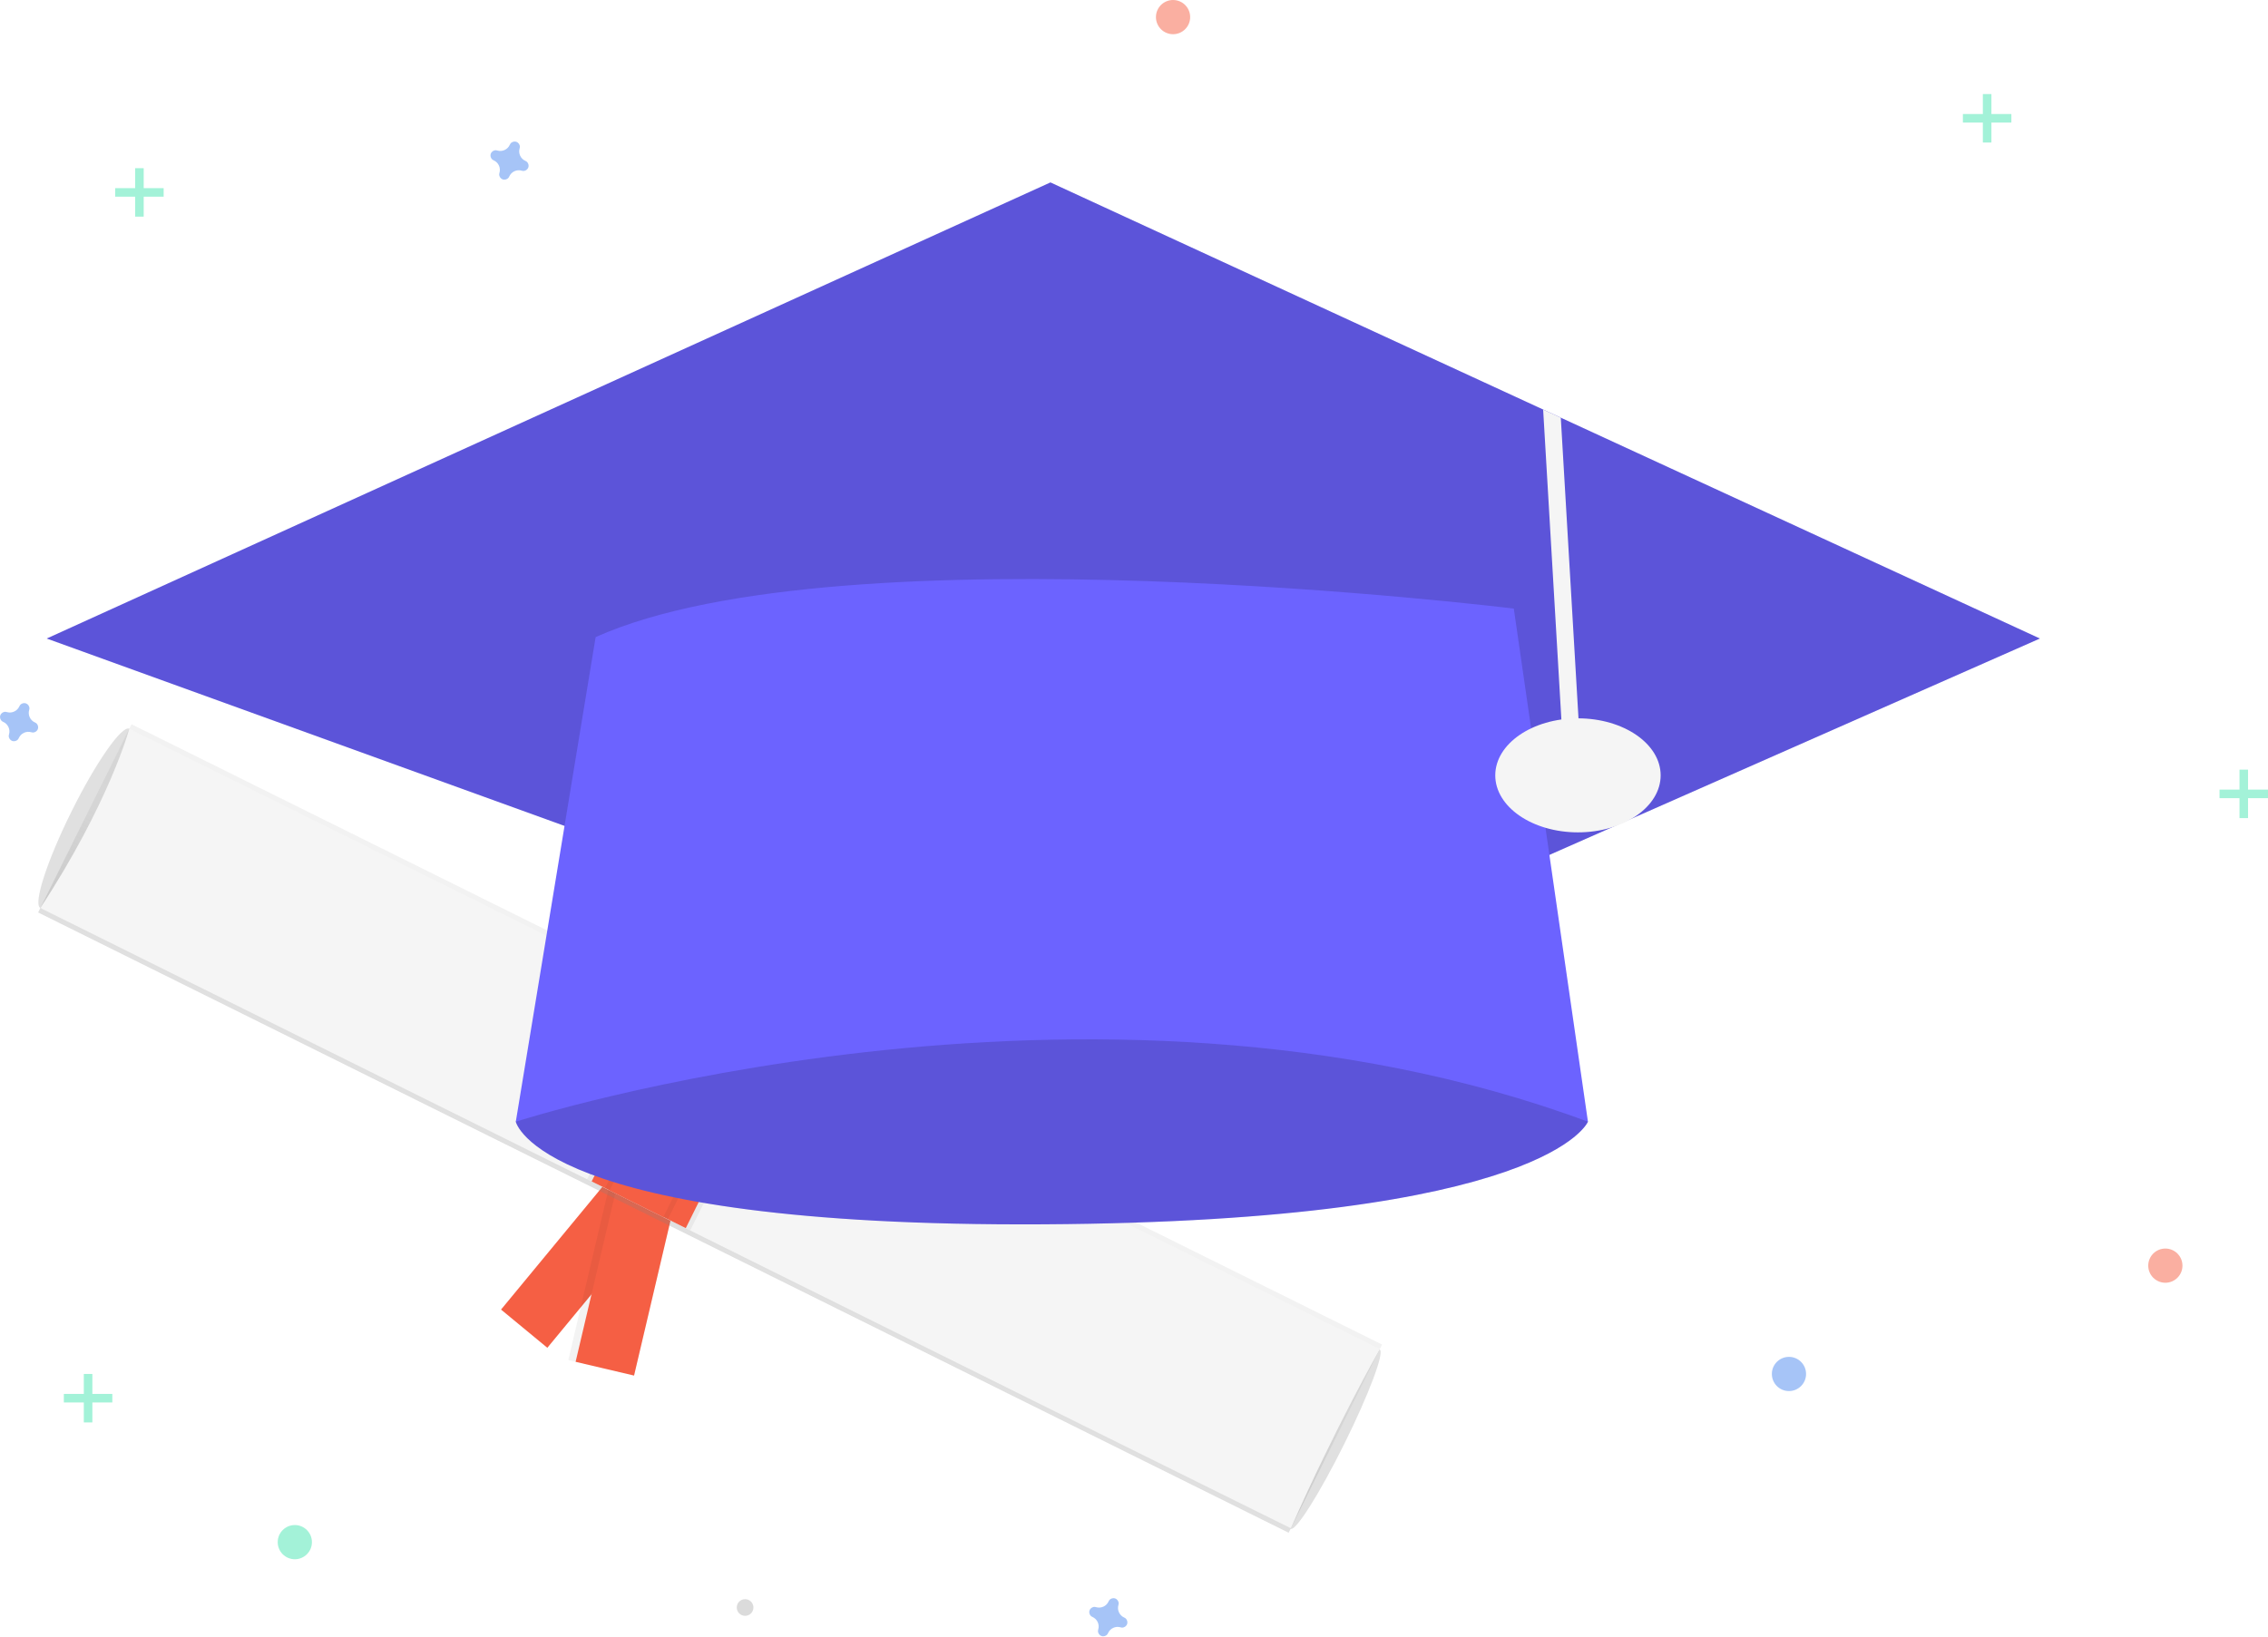
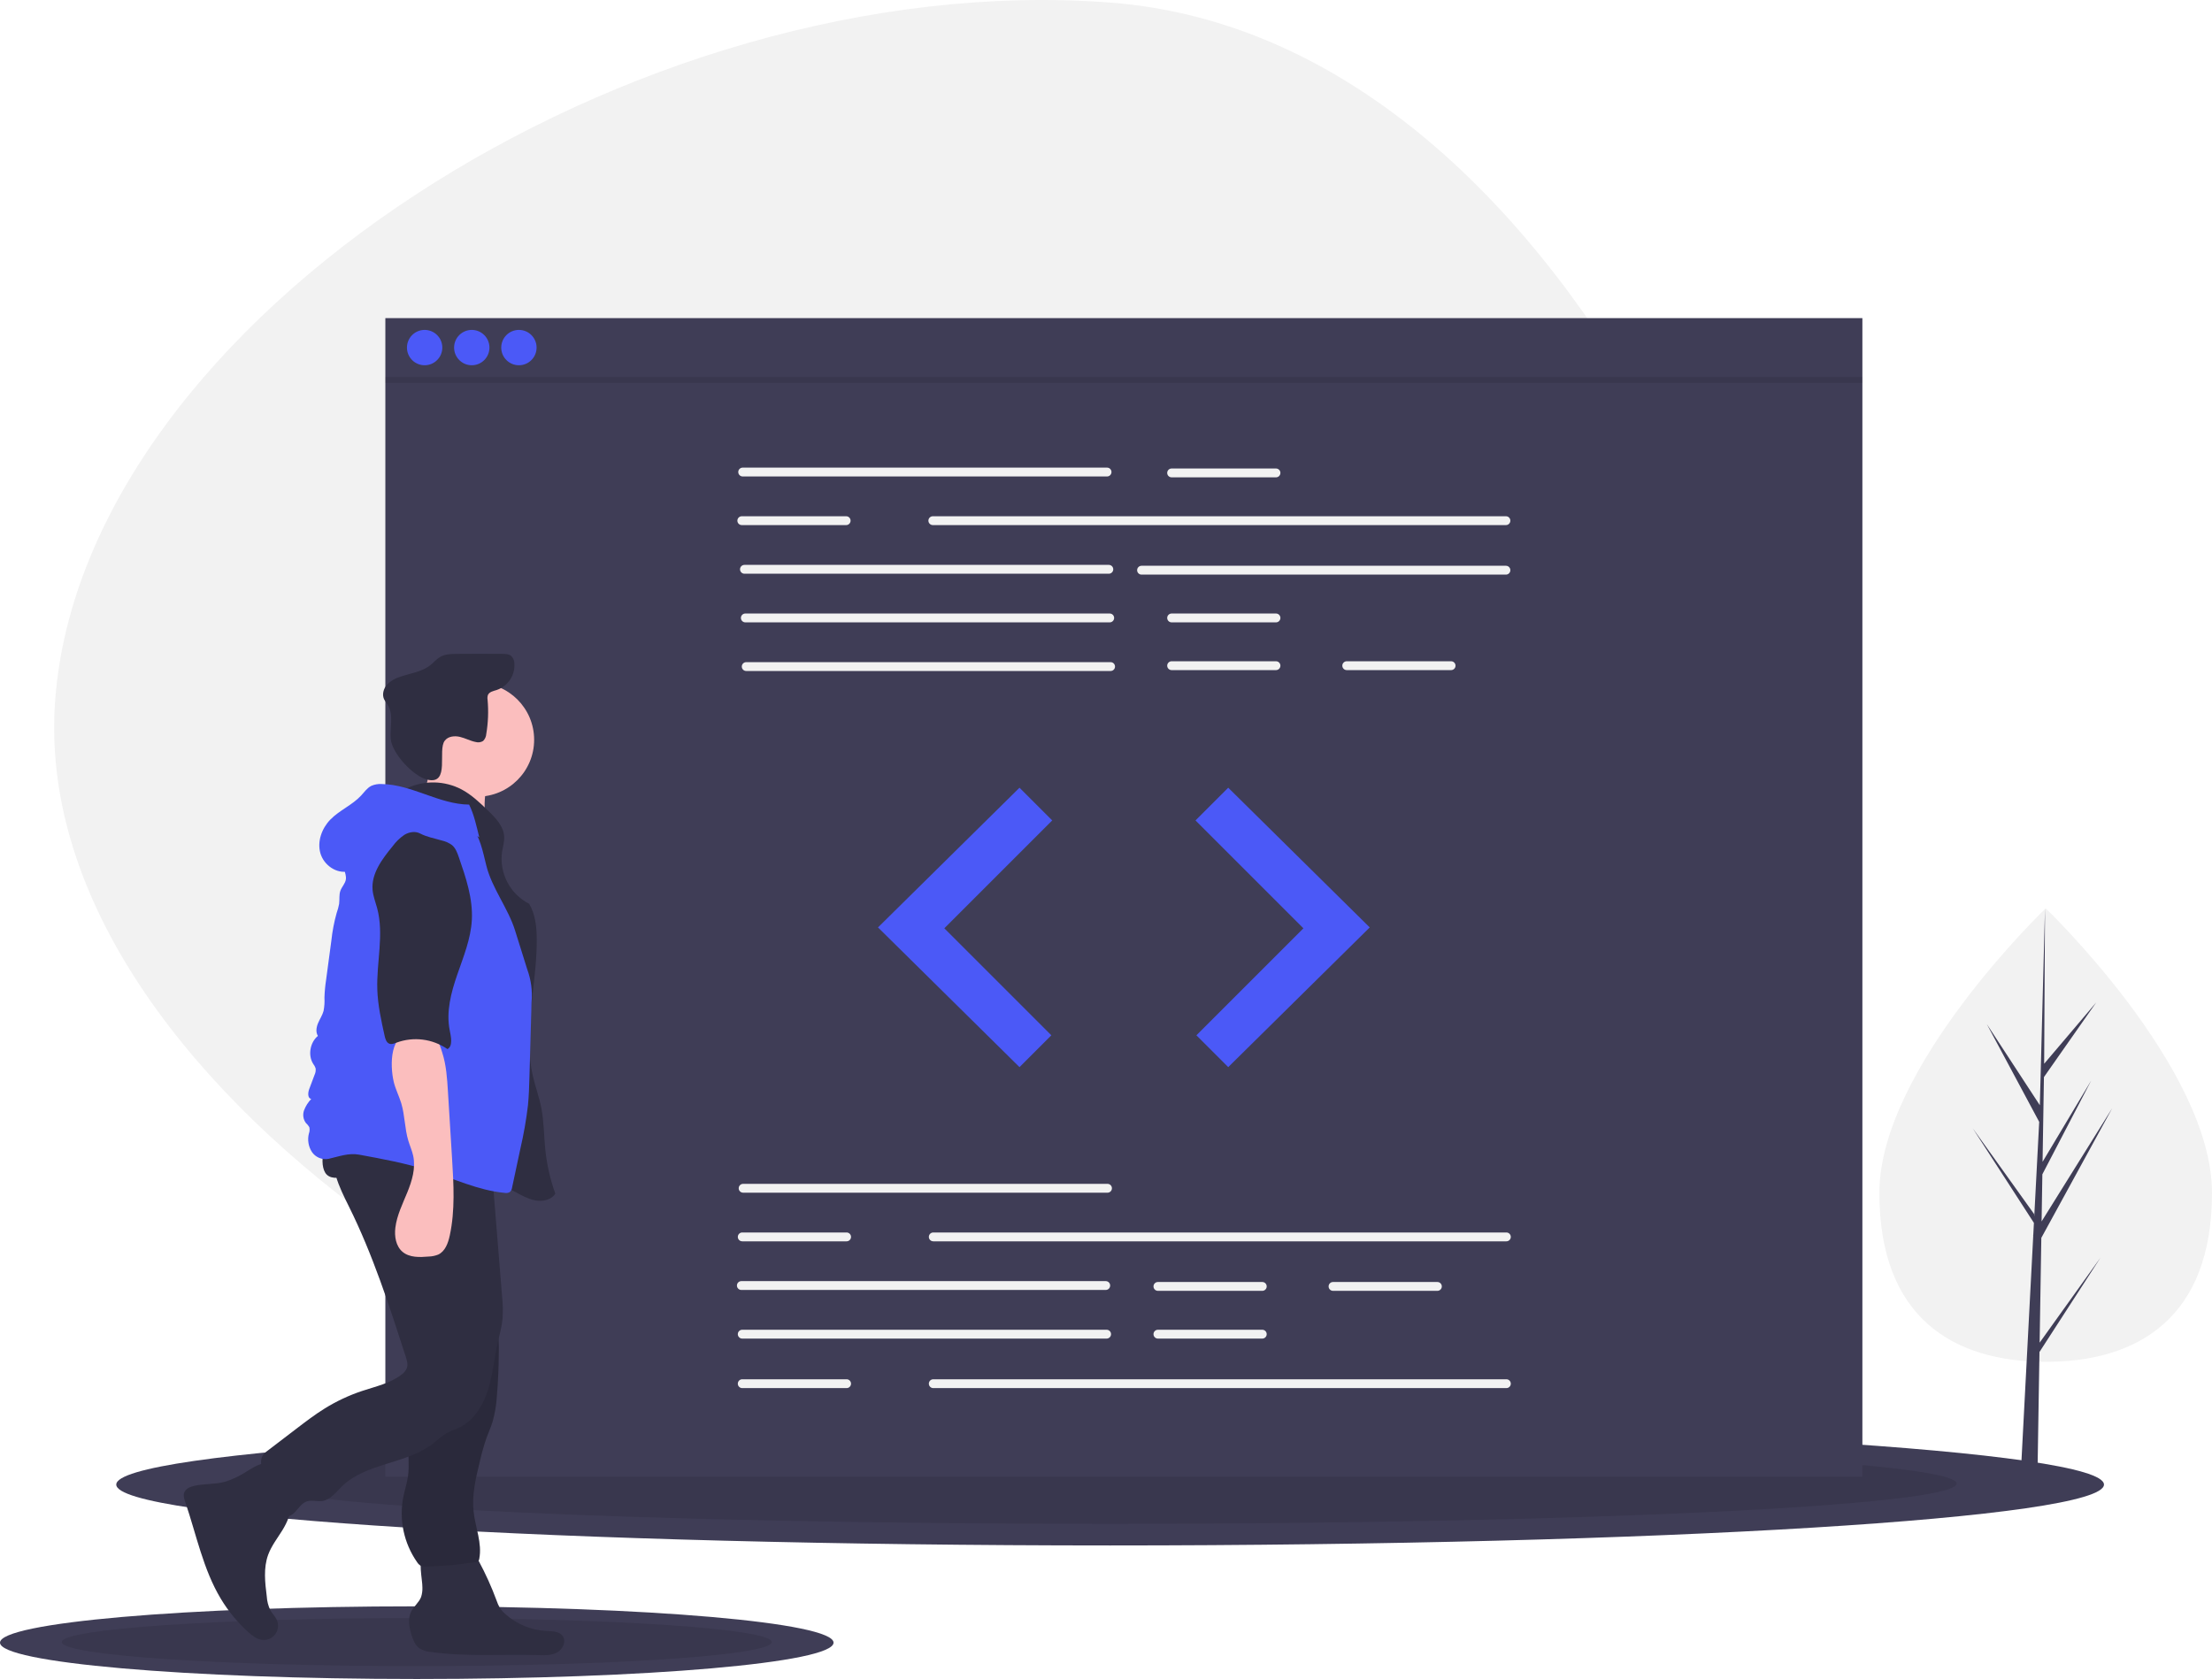
- <svg xmlns="http://www.w3.org/2000/svg" id="eb113788-f1f1-4c1f-be62-f1d0ea2e1eb6" data-name="Layer 1" width="795.394" height="574.038" viewBox="0 0 795.394 574.038">
-   <defs>
-     <linearGradient id="b2a81085-935f-40be-bb27-75940df8c338" x1="-450.79" y1="2803.047" x2="-450.79" y2="2729.348" gradientTransform="translate(3217.533 1009.658) rotate(90)" gradientUnits="userSpaceOnUse">
-       <stop offset="0" stop-color="gray" stop-opacity="0.25" />
-       <stop offset="0.535" stop-color="gray" stop-opacity="0.12" />
-       <stop offset="1" stop-color="gray" stop-opacity="0.1" />
-     </linearGradient>
-   </defs>
-   <ellipse cx="232.058" cy="450.069" rx="35.095" ry="5.264" transform="translate(-476.5567 294.9237) rotate(-63.61079)" fill="#e0e0e0" />
-   <ellipse cx="670.577" cy="667.856" rx="35.095" ry="3.577" transform="translate(-428.0369 808.7355) rotate(-63.61079)" fill="#e0e0e0" />
-   <rect x="397.953" y="566.935" width="21.057" height="70.19" transform="translate(274.5207 -285.2623) rotate(39.54732)" fill="#f55f44" />
-   <rect x="409.325" y="573.566" width="23.692" height="70.19" transform="translate(489.5496 1134.581) rotate(-166.7689)" opacity="0.05" />
-   <rect x="411.926" y="573.868" width="21.057" height="70.19" transform="translate(492.0121 1135.47) rotate(-166.7689)" fill="#f55f44" />
-   <rect x="414.486" y="314.082" width="73.699" height="489.572" transform="translate(-452.2022 551.7936) rotate(-63.61079)" fill="url(#b2a81085-935f-40be-bb27-75940df8c338)" />
-   <path d="M655.016,699.105c-8.584-4.118-444.844-220.718-438.556-217.598,24.214-36.957,31.197-62.875,31.197-62.875l438.556,217.598S670.811,663.259,655.016,699.105Z" transform="translate(-202.3028 -162.981)" fill="#f5f5f5" />
-   <rect x="421.725" y="519.094" width="40.359" height="70.19" transform="translate(90.06389 -301.6438) rotate(26.38921)" opacity="0.05" />
-   <rect x="423.48" y="519.094" width="36.849" height="70.19" transform="translate(90.06389 -301.6438) rotate(26.38921)" fill="#f55f44" />
-   <rect x="428.835" y="518.704" width="24.566" height="70.19" transform="translate(89.80867 -301.3351) rotate(26.38921)" opacity="0.05" />
-   <rect x="430.59" y="518.704" width="21.057" height="70.19" transform="translate(89.80867 -301.3351) rotate(26.38921)" fill="#f55f44" />
-   <circle cx="261.306" cy="563.925" r="2.926" fill="#dbdbdb" />
-   <g opacity="0.5">
-     <rect x="29.394" y="482" width="3" height="17" fill="#47e6b1" />
-     <rect x="231.697" y="644.981" width="3" height="17" transform="translate(684.3753 257.3028) rotate(90)" fill="#47e6b1" />
-   </g>
-   <g opacity="0.5">
-     <rect x="785.394" y="270" width="3" height="17" fill="#47e6b1" />
-     <rect x="987.697" y="432.981" width="3" height="17" transform="translate(1228.375 -710.6972) rotate(90)" fill="#47e6b1" />
-   </g>
-   <g opacity="0.5">
-     <rect x="47.394" y="59" width="3" height="17" fill="#47e6b1" />
-     <rect x="249.697" y="221.981" width="3" height="17" transform="translate(279.3753 -183.6972) rotate(90)" fill="#47e6b1" />
-   </g>
-   <g opacity="0.5">
-     <rect x="695.394" y="33" width="3" height="17" fill="#47e6b1" />
-     <rect x="897.697" y="195.981" width="3" height="17" transform="translate(901.3753 -857.6972) rotate(90)" fill="#47e6b1" />
-   </g>
-   <path d="M214.593,416.437a3.675,3.675,0,0,1-2.047-4.441,1.766,1.766,0,0,0,.08-.408h0a1.843,1.843,0,0,0-3.31-1.221h0a1.766,1.766,0,0,0-.204.362,3.675,3.675,0,0,1-4.441,2.047,1.766,1.766,0,0,0-.408-.08h0a1.843,1.843,0,0,0-1.221,3.31h0a1.766,1.766,0,0,0,.362.204,3.675,3.675,0,0,1,2.047,4.441,1.766,1.766,0,0,0-.08.408h0a1.843,1.843,0,0,0,3.31,1.221h0a1.766,1.766,0,0,0,.204-.362,3.675,3.675,0,0,1,4.441-2.047,1.767,1.767,0,0,0,.408.08h0a1.843,1.843,0,0,0,1.221-3.31h0A1.767,1.767,0,0,0,214.593,416.437Z" transform="translate(-202.3028 -162.981)" fill="#4d8af0" opacity="0.5" />
-   <path d="M386.593,219.437a3.675,3.675,0,0,1-2.047-4.441,1.766,1.766,0,0,0,.08-.408h0a1.843,1.843,0,0,0-3.31-1.221h0a1.766,1.766,0,0,0-.204.362,3.675,3.675,0,0,1-4.441,2.047,1.766,1.766,0,0,0-.408-.08h0a1.843,1.843,0,0,0-1.221,3.31h0a1.766,1.766,0,0,0,.362.204,3.675,3.675,0,0,1,2.047,4.441,1.766,1.766,0,0,0-.08.408h0a1.843,1.843,0,0,0,3.31,1.221h0a1.766,1.766,0,0,0,.204-.362,3.675,3.675,0,0,1,4.441-2.047,1.767,1.767,0,0,0,.408.08h0a1.843,1.843,0,0,0,1.221-3.31h0A1.767,1.767,0,0,0,386.593,219.437Z" transform="translate(-202.3028 -162.981)" fill="#4d8af0" opacity="0.5" />
-   <path d="M596.593,730.437a3.675,3.675,0,0,1-2.047-4.441,1.766,1.766,0,0,0,.08-.408h0a1.843,1.843,0,0,0-3.31-1.221h0a1.766,1.766,0,0,0-.204.362,3.675,3.675,0,0,1-4.441,2.047,1.766,1.766,0,0,0-.408-.08h0a1.843,1.843,0,0,0-1.221,3.31h0a1.766,1.766,0,0,0,.362.204,3.675,3.675,0,0,1,2.047,4.441,1.766,1.766,0,0,0-.08.408h0a1.843,1.843,0,0,0,3.31,1.221h0a1.766,1.766,0,0,0,.204-.362,3.675,3.675,0,0,1,4.441-2.047,1.767,1.767,0,0,0,.408.08h0a1.843,1.843,0,0,0,1.221-3.31h0A1.767,1.767,0,0,0,596.593,730.437Z" transform="translate(-202.3028 -162.981)" fill="#4d8af0" opacity="0.5" />
-   <circle cx="759.394" cy="444" r="6" fill="#f55f44" opacity="0.5" />
-   <circle cx="627.394" cy="482" r="6" fill="#4d8af0" opacity="0.5" />
-   <circle cx="103.394" cy="541" r="6" fill="#47e6b1" opacity="0.5" />
-   <circle cx="411.394" cy="6" r="6" fill="#f55f44" opacity="0.5" />
-   <path d="M407.197,520.481l-24,36s8,37,185,36,191-36,191-36l-33-48-101-69Z" transform="translate(-202.3028 -162.981)" fill="#6c63ff" />
-   <path d="M407.197,520.481l-24,36s8,37,185,36,191-36,191-36l-33-48-101-69Z" transform="translate(-202.3028 -162.981)" opacity="0.15" />
-   <polygon points="715.394 224 400.394 363 16.394 224 368.394 64 541.184 143.67 547.374 146.53 715.394 224" fill="#6c63ff" />
-   <polygon points="715.394 224 400.394 363 16.394 224 368.394 64 541.184 143.67 547.374 146.53 715.394 224" opacity="0.15" />
-   <polygon points="553.894 257.32 547.894 257.68 541.184 143.67 547.374 146.53 553.894 257.32" fill="#f5f5f5" />
-   <path d="M411.197,386.481l-28,170s201-65,376,0l-26-180S498.197,347.481,411.197,386.481Z" transform="translate(-202.3028 -162.981)" fill="#6c63ff" />
-   <ellipse cx="553.394" cy="272" rx="29" ry="20" fill="#f5f5f5" />
+ <svg xmlns="http://www.w3.org/2000/svg" id="a594ac37-6d44-4297-8862-1cbd9c01c0b7" data-name="Layer 1" width="1126.194" height="855" viewBox="0 0 1126.194 855">
+   <path d="M581.768,778.438C339.369,759.991,50.297,572.172,65.014,378.781S359.7,5.358,602.099,23.805,984.031,403.667,969.314,597.058,824.166,796.885,581.768,778.438Z" transform="translate(-36.90323 -22.5)" fill="#f2f2f2" />
+   <ellipse cx="565.194" cy="756" rx="506" ry="31" fill="#3f3d56" />
+   <ellipse cx="565.194" cy="755.5" rx="431" ry="20.5" opacity="0.1" />
+   <ellipse cx="212.194" cy="836.5" rx="212.194" ry="18.5" fill="#3f3d56" />
+   <ellipse cx="212.194" cy="836.202" rx="180.742" ry="12.234" opacity="0.1" />
+   <rect x="196.194" y="162" width="752" height="590" fill="#3f3d56" />
+   <path d="M600.541,265.129H415.024a2.251,2.251,0,1,1,0-4.503H600.541a2.251,2.251,0,0,1,0,4.503Z" transform="translate(-36.90323 -22.5)" fill="#f2f2f2" />
+   <path d="M803.62,289.895H511.835a2.251,2.251,0,0,1,0-4.503H803.62a2.251,2.251,0,1,1,0,4.503Z" transform="translate(-36.90323 -22.5)" fill="#f2f2f2" />
+   <path d="M601.442,314.661H415.924a2.251,2.251,0,1,1,0-4.503H601.442a2.251,2.251,0,1,1,0,4.503Z" transform="translate(-36.90323 -22.5)" fill="#f2f2f2" />
+   <path d="M803.62,315.111H618.102a2.251,2.251,0,0,1,0-4.503H803.62a2.251,2.251,0,1,1,0,4.503Z" transform="translate(-36.90323 -22.5)" fill="#f2f2f2" />
+   <path d="M601.892,339.426H416.374a2.251,2.251,0,0,1,0-4.503H601.892a2.251,2.251,0,1,1,0,4.503Z" transform="translate(-36.90323 -22.5)" fill="#f2f2f2" />
+   <path d="M602.342,364.192H416.825a2.251,2.251,0,0,1,0-4.503H602.342a2.251,2.251,0,1,1,0,4.503Z" transform="translate(-36.90323 -22.5)" fill="#f2f2f2" />
+   <path d="M686.546,265.579H633.412a2.251,2.251,0,0,1,0-4.503h53.134a2.251,2.251,0,1,1,0,4.503Z" transform="translate(-36.90323 -22.5)" fill="#f2f2f2" />
+   <path d="M686.546,339.426H633.412a2.251,2.251,0,0,1,0-4.503h53.134a2.251,2.251,0,1,1,0,4.503Z" transform="translate(-36.90323 -22.5)" fill="#f2f2f2" />
+   <path d="M686.546,363.742H633.412a2.251,2.251,0,1,1,0-4.503h53.134a2.251,2.251,0,1,1,0,4.503Z" transform="translate(-36.90323 -22.5)" fill="#f2f2f2" />
+   <path d="M775.702,363.742H722.569a2.251,2.251,0,0,1,0-4.503h53.134a2.251,2.251,0,1,1,0,4.503Z" transform="translate(-36.90323 -22.5)" fill="#f2f2f2" />
+   <path d="M467.707,289.895H414.573a2.251,2.251,0,0,1,0-4.503h53.134a2.251,2.251,0,0,1,0,4.503Z" transform="translate(-36.90323 -22.5)" fill="#f2f2f2" />
+   <path d="M600.766,629.861H415.249a2.251,2.251,0,0,1,0-4.503H600.766a2.251,2.251,0,0,1,0,4.503Z" transform="translate(-36.90323 -22.5)" fill="#f2f2f2" />
+   <path d="M599.866,679.392H414.348a2.251,2.251,0,1,1,0-4.503H599.866a2.251,2.251,0,0,1,0,4.503Z" transform="translate(-36.90323 -22.5)" fill="#f2f2f2" />
+   <path d="M600.316,704.158H414.798a2.251,2.251,0,1,1,0-4.503H600.316a2.251,2.251,0,1,1,0,4.503Z" transform="translate(-36.90323 -22.5)" fill="#f2f2f2" />
+   <path d="M679.566,679.842H626.433a2.251,2.251,0,0,1,0-4.503h53.134a2.251,2.251,0,0,1,0,4.503Z" transform="translate(-36.90323 -22.5)" fill="#f2f2f2" />
+   <path d="M679.566,704.158H626.433a2.251,2.251,0,0,1,0-4.503h53.134a2.251,2.251,0,1,1,0,4.503Z" transform="translate(-36.90323 -22.5)" fill="#f2f2f2" />
+   <path d="M768.723,679.842H715.589a2.251,2.251,0,1,1,0-4.503h53.134a2.251,2.251,0,0,1,0,4.503Z" transform="translate(-36.90323 -22.5)" fill="#f2f2f2" />
+   <path d="M803.845,654.626H512.06a2.251,2.251,0,0,1,0-4.503H803.845a2.251,2.251,0,0,1,0,4.503Z" transform="translate(-36.90323 -22.5)" fill="#f2f2f2" />
+   <path d="M467.932,654.626H414.798a2.251,2.251,0,0,1,0-4.503H467.932a2.251,2.251,0,0,1,0,4.503Z" transform="translate(-36.90323 -22.5)" fill="#f2f2f2" />
+   <path d="M803.845,729.374H512.06a2.251,2.251,0,1,1,0-4.503H803.845a2.251,2.251,0,0,1,0,4.503Z" transform="translate(-36.90323 -22.5)" fill="#f2f2f2" />
+   <path d="M467.932,729.374H414.798a2.251,2.251,0,1,1,0-4.503H467.932a2.251,2.251,0,1,1,0,4.503Z" transform="translate(-36.90323 -22.5)" fill="#f2f2f2" />
+   <polygon points="519.06 401.13 447.014 472.275 519.06 543.42 535.27 527.21 480.786 472.725 535.72 417.79 519.06 401.13" fill="#4b59f7" />
+   <polygon points="625.327 401.13 697.373 472.275 625.327 543.42 609.117 527.21 663.602 472.725 608.667 417.79 625.327 401.13" fill="#4b59f7" />
+   <circle cx="216.194" cy="177" r="9" fill="#4b59f7" />
+   <circle cx="240.194" cy="177" r="9" fill="#4b59f7" />
+   <circle cx="264.194" cy="177" r="9" fill="#4b59f7" />
+   <rect x="196.194" y="192" width="752" height="3" opacity="0.1" />
+   <path d="M1163.097,629.954c0,63.771-37.911,86.038-84.676,86.038s-84.676-22.266-84.676-86.038,84.676-144.898,84.676-144.898S1163.097,566.182,1163.097,629.954Z" transform="translate(-36.90323 -22.5)" fill="#f2f2f2" />
+   <polygon points="1038.433 683.736 1039.3 630.365 1075.391 564.338 1039.436 621.993 1039.826 597.995 1064.699 550.226 1039.929 591.645 1039.929 591.645 1040.63 548.484 1067.265 510.453 1040.74 541.697 1041.178 462.556 1038.425 567.325 1038.651 563.003 1011.571 521.552 1038.217 571.3 1035.694 619.503 1035.619 618.223 1004.4 574.602 1035.524 622.743 1035.209 628.771 1035.152 628.862 1035.178 629.357 1028.776 751.653 1037.329 751.653 1038.355 688.485 1069.404 640.461 1038.433 683.736" fill="#3f3d56" />
+   <path d="M159.525,773.591a43.126,43.126,0,0,1-8.178,3.503c-5.079,1.387-10.507.878-15.637,2.063-2.1.485-4.386,1.499-5.054,3.549-.49,1.503.043,3.127.553,4.623,5.669,16.62,9.085,34.266,18.125,49.321a74.641,74.641,0,0,0,13.993,16.988c2.055,1.852,4.384,3.664,7.135,3.955a7.248,7.248,0,0,0,7.371-10.182c-.811-1.801-2.317-3.196-3.289-4.916a18.757,18.757,0,0,1-1.819-6.991c-.893-7.108-1.754-14.538.709-21.265,1.652-4.512,4.682-8.359,7.206-12.447s4.622-8.772,4.06-13.544c-.383-3.257-1.972-6.237-3.65-9.054-1.681-2.823-5.005-10.408-8.383-11.35C169.16,766.864,162.583,772.024,159.525,773.591Z" transform="translate(-36.90323 -22.5)" fill="#2f2e41" />
+   <path d="M251.96,831a14.019,14.019,0,0,1-.663,4.745c-1.058,2.793-3.681,4.706-5.036,7.367-1.885,3.701-1.031,8.174.218,12.135.783,2.483,1.81,5.067,3.912,6.603a12.893,12.893,0,0,0,5.954,1.907c18.036,2.496,36.358,1.064,54.559,1.587,3.317.095,6.829.211,9.725-1.41s4.686-5.697,2.717-8.368c-1.769-2.399-5.265-2.376-8.242-2.518a33.912,33.912,0,0,1-20.913-8.615,15.112,15.112,0,0,1-2.933-3.377,20.753,20.753,0,0,1-1.534-3.518,156.799,156.799,0,0,0-9.084-20.119c-.979-1.815-2.087-3.705-3.906-4.676a10.323,10.323,0,0,0-4.239-.926c-4.536-.294-16.283-1.838-19.791,1.69C249.461,816.768,252.032,826.86,251.96,831Z" transform="translate(-36.90323 -22.5)" fill="#2f2e41" />
+   <circle cx="242.971" cy="376.72" r="28.975" fill="#fbbebe" />
+   <path d="M253.709,423.146c-1.723,4.614-4.647,8.947-8.9,11.43l40.075,8.175a42.453,42.453,0,0,1-.562-17.869,10.3,10.3,0,0,0,.24-4.409c-.754-2.907-4.026-4.307-6.955-4.974-7.314-1.667-13.782-2.561-20.579-5.792C254.95,413.263,255.241,419.045,253.709,423.146Z" transform="translate(-36.90323 -22.5)" fill="#fbbebe" />
+   <path d="M244.474,423.727a31.338,31.338,0,0,1,27.313.714c5.138,2.707,9.392,6.794,13.572,10.826,3.853,3.717,7.962,7.972,8.236,13.319.132,2.59-.676,5.123-1.084,7.684a25.766,25.766,0,0,0,13.78,26.469c3.184,5.303,3.841,11.729,3.889,17.914.185,23.436-7.209,47.161-1.93,69.995,1.239,5.361,3.162,10.554,4.232,15.951,1.387,6.991,1.318,14.18,2.044,21.27a95.266,95.266,0,0,0,5.113,22.495c-1.744,2.774-5.374,3.837-8.642,3.613s-6.325-1.643-9.242-3.136c-14.123-7.227-27.059-16.757-41.687-22.9-9.678-4.064-19.987-6.595-29.376-11.288s-18.12-12.142-20.99-22.238c-1.241-4.365-1.318-8.965-1.385-13.503-.285-19.114-.55-38.436,3.61-57.094,3.669-16.454,10.741-32.194,12.284-48.981.502-5.464.513-11.314,3.566-15.873C232.091,432.52,241.409,430.851,244.474,423.727Z" transform="translate(-36.90323 -22.5)" fill="#2f2e41" />
+   <path d="M263.395,399.629c1.707-2.227,5-2.531,7.728-1.872s5.243,2.064,7.997,2.599a4.675,4.675,0,0,0,3.743-.526,5.444,5.444,0,0,0,1.615-3.57,68.163,68.163,0,0,0,.671-17.38,5.147,5.147,0,0,1,.159-2.437c.682-1.643,2.763-2.035,4.462-2.562a13.316,13.316,0,0,0,9.013-13.633,5.421,5.421,0,0,0-1.657-3.741c-1.175-.958-2.82-1.016-4.336-1.029q-11.683-.094-23.367.006c-2.883.025-5.91.096-8.409,1.533-1.848,1.063-3.222,2.773-4.88,4.112-4.326,3.491-10.178,4.201-15.441,5.991a15.308,15.308,0,0,0-6.768,4.036c-1.75,2-2.592,4.973-1.493,7.393a26.252,26.252,0,0,0,1.887,2.904c3.105,4.964,1.038,11.403,1.501,17.24.579,7.288,11.365,19.112,18.679,20.836C266.308,422.311,259.486,404.414,263.395,399.629Z" transform="translate(-36.90323 -22.5)" fill="#2f2e41" />
+   <path d="M247.037,719.183c.745,5.322,1.701,10.662,1.445,16.029-.357,7.494-3.059,14.714-3.559,22.199-.373,5.591.49,11.242-.287,16.791-.497,3.553-1.656,6.978-2.373,10.494a43.395,43.395,0,0,0,6.973,33.265,5.448,5.448,0,0,0,2.023,1.961,5.714,5.714,0,0,0,2.508.332,179.947,179.947,0,0,0,25.17-2.287,2.414,2.414,0,0,0,1.616-.713,2.266,2.266,0,0,0,.351-.954c1.544-7.936-1.977-15.893-2.872-23.928-.956-8.58,1.103-17.177,3.146-25.565a113.548,113.548,0,0,1,3.467-12.228c.988-2.697,2.181-5.321,3.037-8.063a61.46,61.46,0,0,0,2.202-13.203q.892-10.575.945-21.199a88.958,88.958,0,0,0-1.665-20.01c-1.878-8.338-5.724-16.081-9.536-23.73a15.029,15.029,0,0,0-5.618,2.67,125.38,125.38,0,0,1-15.35,8.481c-3.567,1.657-10.522,2.833-12.786,6.286-2.232,3.405-.792,10.351-.621,14.106Q245.694,709.584,247.037,719.183Z" transform="translate(-36.90323 -22.5)" fill="#2f2e41" />
+   <path d="M247.037,719.183c.745,5.322,1.701,10.662,1.445,16.029-.357,7.494-3.059,14.714-3.559,22.199-.373,5.591.49,11.242-.287,16.791-.497,3.553-1.656,6.978-2.373,10.494a43.395,43.395,0,0,0,6.973,33.265,5.448,5.448,0,0,0,2.023,1.961,5.714,5.714,0,0,0,2.508.332,179.947,179.947,0,0,0,25.17-2.287,2.414,2.414,0,0,0,1.616-.713,2.266,2.266,0,0,0,.351-.954c1.544-7.936-1.977-15.893-2.872-23.928-.956-8.58,1.103-17.177,3.146-25.565a113.548,113.548,0,0,1,3.467-12.228c.988-2.697,2.181-5.321,3.037-8.063a61.46,61.46,0,0,0,2.202-13.203q.892-10.575.945-21.199a88.958,88.958,0,0,0-1.665-20.01c-1.878-8.338-5.724-16.081-9.536-23.73a15.029,15.029,0,0,0-5.618,2.67,125.38,125.38,0,0,1-15.35,8.481c-3.567,1.657-10.522,2.833-12.786,6.286-2.232,3.405-.792,10.351-.621,14.106Q245.694,709.584,247.037,719.183Z" transform="translate(-36.90323 -22.5)" opacity="0.1" />
+   <path d="M207.864,605.518c-3.848,10.359,1.808,21.554,6.722,31.452,12.106,24.386,20.513,50.407,28.874,76.317.626,1.941,1.252,4.058.554,5.974a7.825,7.825,0,0,1-2.822,3.347c-5.765,4.379-13.107,5.939-19.975,8.23a90.184,90.184,0,0,0-18.943,8.88c-4.977,3.084-9.639,6.644-14.292,10.197l-14.812,11.312a9.903,9.903,0,0,0-2.476,2.397c-1.429,2.241-.843,5.167-.132,7.728a131.432,131.432,0,0,0,7.252,19.792,6.911,6.911,0,0,0,2.63,3.447c2.312,1.242,5.14-.405,6.905-2.347s3.292-4.359,5.781-5.193c2.486-.833,5.222.176,7.818-.189,4.199-.589,6.986-4.457,10.013-7.426,12.365-12.131,33.01-11.251,46.612-21.977a59.228,59.228,0,0,1,6.231-4.868c2.3-1.359,4.907-2.105,7.293-3.307,7.257-3.654,11.819-11.209,14.262-18.957s3.141-15.928,4.897-23.861c.908-4.101,2.103-8.158,2.507-12.338a66.094,66.094,0,0,0-.253-11.666L287.604,621.748c-.4-4.943-.8-9.892-1.576-14.791-14.577.521-29.143,1.108-43.728,1.28C230.695,608.374,218.876,609.186,207.864,605.518Z" transform="translate(-36.90323 -22.5)" fill="#2f2e41" />
+   <path d="M202.506,619.721c1.977,3.18,6.79,3.114,10.104,1.371s5.889-4.673,9.211-6.401c4.464-2.323,9.746-2.235,14.776-2.093,7.964.225,16.025.464,23.687,2.647,7.925,2.257,15.64,6.603,23.834,5.736,1.426-.151,2.985-.56,3.761-1.766a5.544,5.544,0,0,0,.62-2.836l.268-7.159a6.464,6.464,0,0,0-.57-3.625,6.082,6.082,0,0,0-2.716-2.079c-11.663-5.646-24.965-6.697-37.915-7.141q-9.875-.338-19.757-.278c-5.591.034-12.303-.775-17.739.719C202.774,598.82,198.805,613.769,202.506,619.721Z" transform="translate(-36.90323 -22.5)" fill="#2f2e41" />
+   <path d="M275.742,432.226c-15.282-.135-29.131-10.223-44.412-10.468a11.514,11.514,0,0,0-5.393.93c-2.129,1.073-3.529,3.147-5.147,4.898-4.518,4.893-11.061,7.505-15.703,12.281-4.352,4.478-6.773,11.15-5.055,17.153s8.204,10.608,14.279,9.165A36.801,36.801,0,0,1,228.65,446.706a72.887,72.887,0,0,1,11.205-5.882c6.868-3.112,14.548-6.283,21.718-3.95a30.638,30.638,0,0,1,7.409,4.04l11.954,8.03C279.543,443.45,278.29,437.288,275.742,432.226Z" transform="translate(-36.90323 -22.5)" fill="#4b59f7" />
+   <path d="M212.552,460.874c-2.029,2.532.894,6.2.447,9.413-.297,2.135-2.054,3.765-2.786,5.793-.758,2.1-.356,4.427-.643,6.641a28.489,28.489,0,0,1-1.275,4.73,84.975,84.975,0,0,0-2.686,14.026l-2.675,19.976a75.681,75.681,0,0,0-.846,9.078,27.107,27.107,0,0,1-.452,6.787c-.592,2.183-1.904,4.093-2.786,6.175s-1.291,4.602-.099,6.524c-3.991,3.325-5.178,9.854-2.387,14.235a7.899,7.899,0,0,1,1.23,2.265,5.82,5.82,0,0,1-.542,3.34l-2.705,7.207c-.692,1.845-.911,4.653,1.014,5.074a17.006,17.006,0,0,0-3.651,5.767,6.866,6.866,0,0,0,.972,6.506,8.289,8.289,0,0,1,1.694,2.056,5.473,5.473,0,0,1-.196,3.243,11.906,11.906,0,0,0,1.473,9.333,8.371,8.371,0,0,0,8.418,3.609c5.41-1.22,10.272-3.147,15.728-2.146,11.746,2.155,23.53,4.32,34.906,7.952,12.984,4.145,25.556,10.224,39.126,11.5a3.798,3.798,0,0,0,2.617-.407,3.931,3.931,0,0,0,1.21-2.488q2.097-9.832,4.194-19.665a202.363,202.363,0,0,0,3.855-22.028c.477-4.781.614-9.589.749-14.392l1.081-38.231a38.197,38.197,0,0,0-2.2-16.62l-6.217-19.848c-3.548-11.327-11.688-21.371-14.586-32.882-1.834-7.285-3.189-15.103-8.108-20.781-7.012-8.095-19.145-9.354-29.764-7.962-4.797.629-9.636,1.714-13.785,4.202-4.798,2.877-8.333,7.409-11.753,11.836C218.305,454.343,215.436,457.276,212.552,460.874Z" transform="translate(-36.90323 -22.5)" fill="#4b59f7" />
+   <path d="M237.347,573.323c.875,3.773,2.712,7.251,3.837,10.957,1.884,6.209,1.724,12.896,3.605,19.106.789,2.606,1.933,5.109,2.5,7.773,1.321,6.211-.608,12.636-3.003,18.516s-5.313,11.678-6.091,17.98c-.548,4.438.239,9.45,3.66,12.331,3.552,2.99,8.713,2.788,13.339,2.39a14.016,14.016,0,0,0,4.841-1.008c3.538-1.674,5.028-5.86,5.855-9.685,2.771-12.819,1.98-26.106,1.174-39.197l-2.106-34.234c-.405-6.591-.84-13.318-2.871-19.646-.739-2.302-2.026-6.954-4.129-8.424-2.083-1.456-8.03-1.521-10.609-1.642C235.251,547.97,235.387,564.856,237.347,573.323Z" transform="translate(-36.90323 -22.5)" fill="#fbbebe" />
+   <path d="M250.751,446.923c-2.471-1.294-5.584-.736-7.972.704a24.568,24.568,0,0,0-5.972,5.798c-5.339,6.517-10.991,13.995-10.199,22.382.297,3.145,1.501,6.121,2.317,9.172,3.579,13.38-.379,27.53.075,41.373.262,7.999,2.003,15.866,3.736,23.679.354,1.595.92,3.44,2.463,3.977,1.159.403,2.41-.115,3.557-.551A28.371,28.371,0,0,1,264.721,556.731c2.865-1.529,1.791-6.363,1.149-9.546-1.908-9.458.682-19.214,3.828-28.335s6.911-18.23,7.432-27.865c.591-10.916-3.029-21.571-6.6-31.903-.779-2.255-1.631-4.62-3.439-6.178a13.665,13.665,0,0,0-5.203-2.377C258.096,449.406,254.255,448.758,250.751,446.923Z" transform="translate(-36.90323 -22.5)" fill="#2f2e41" />
</svg>
